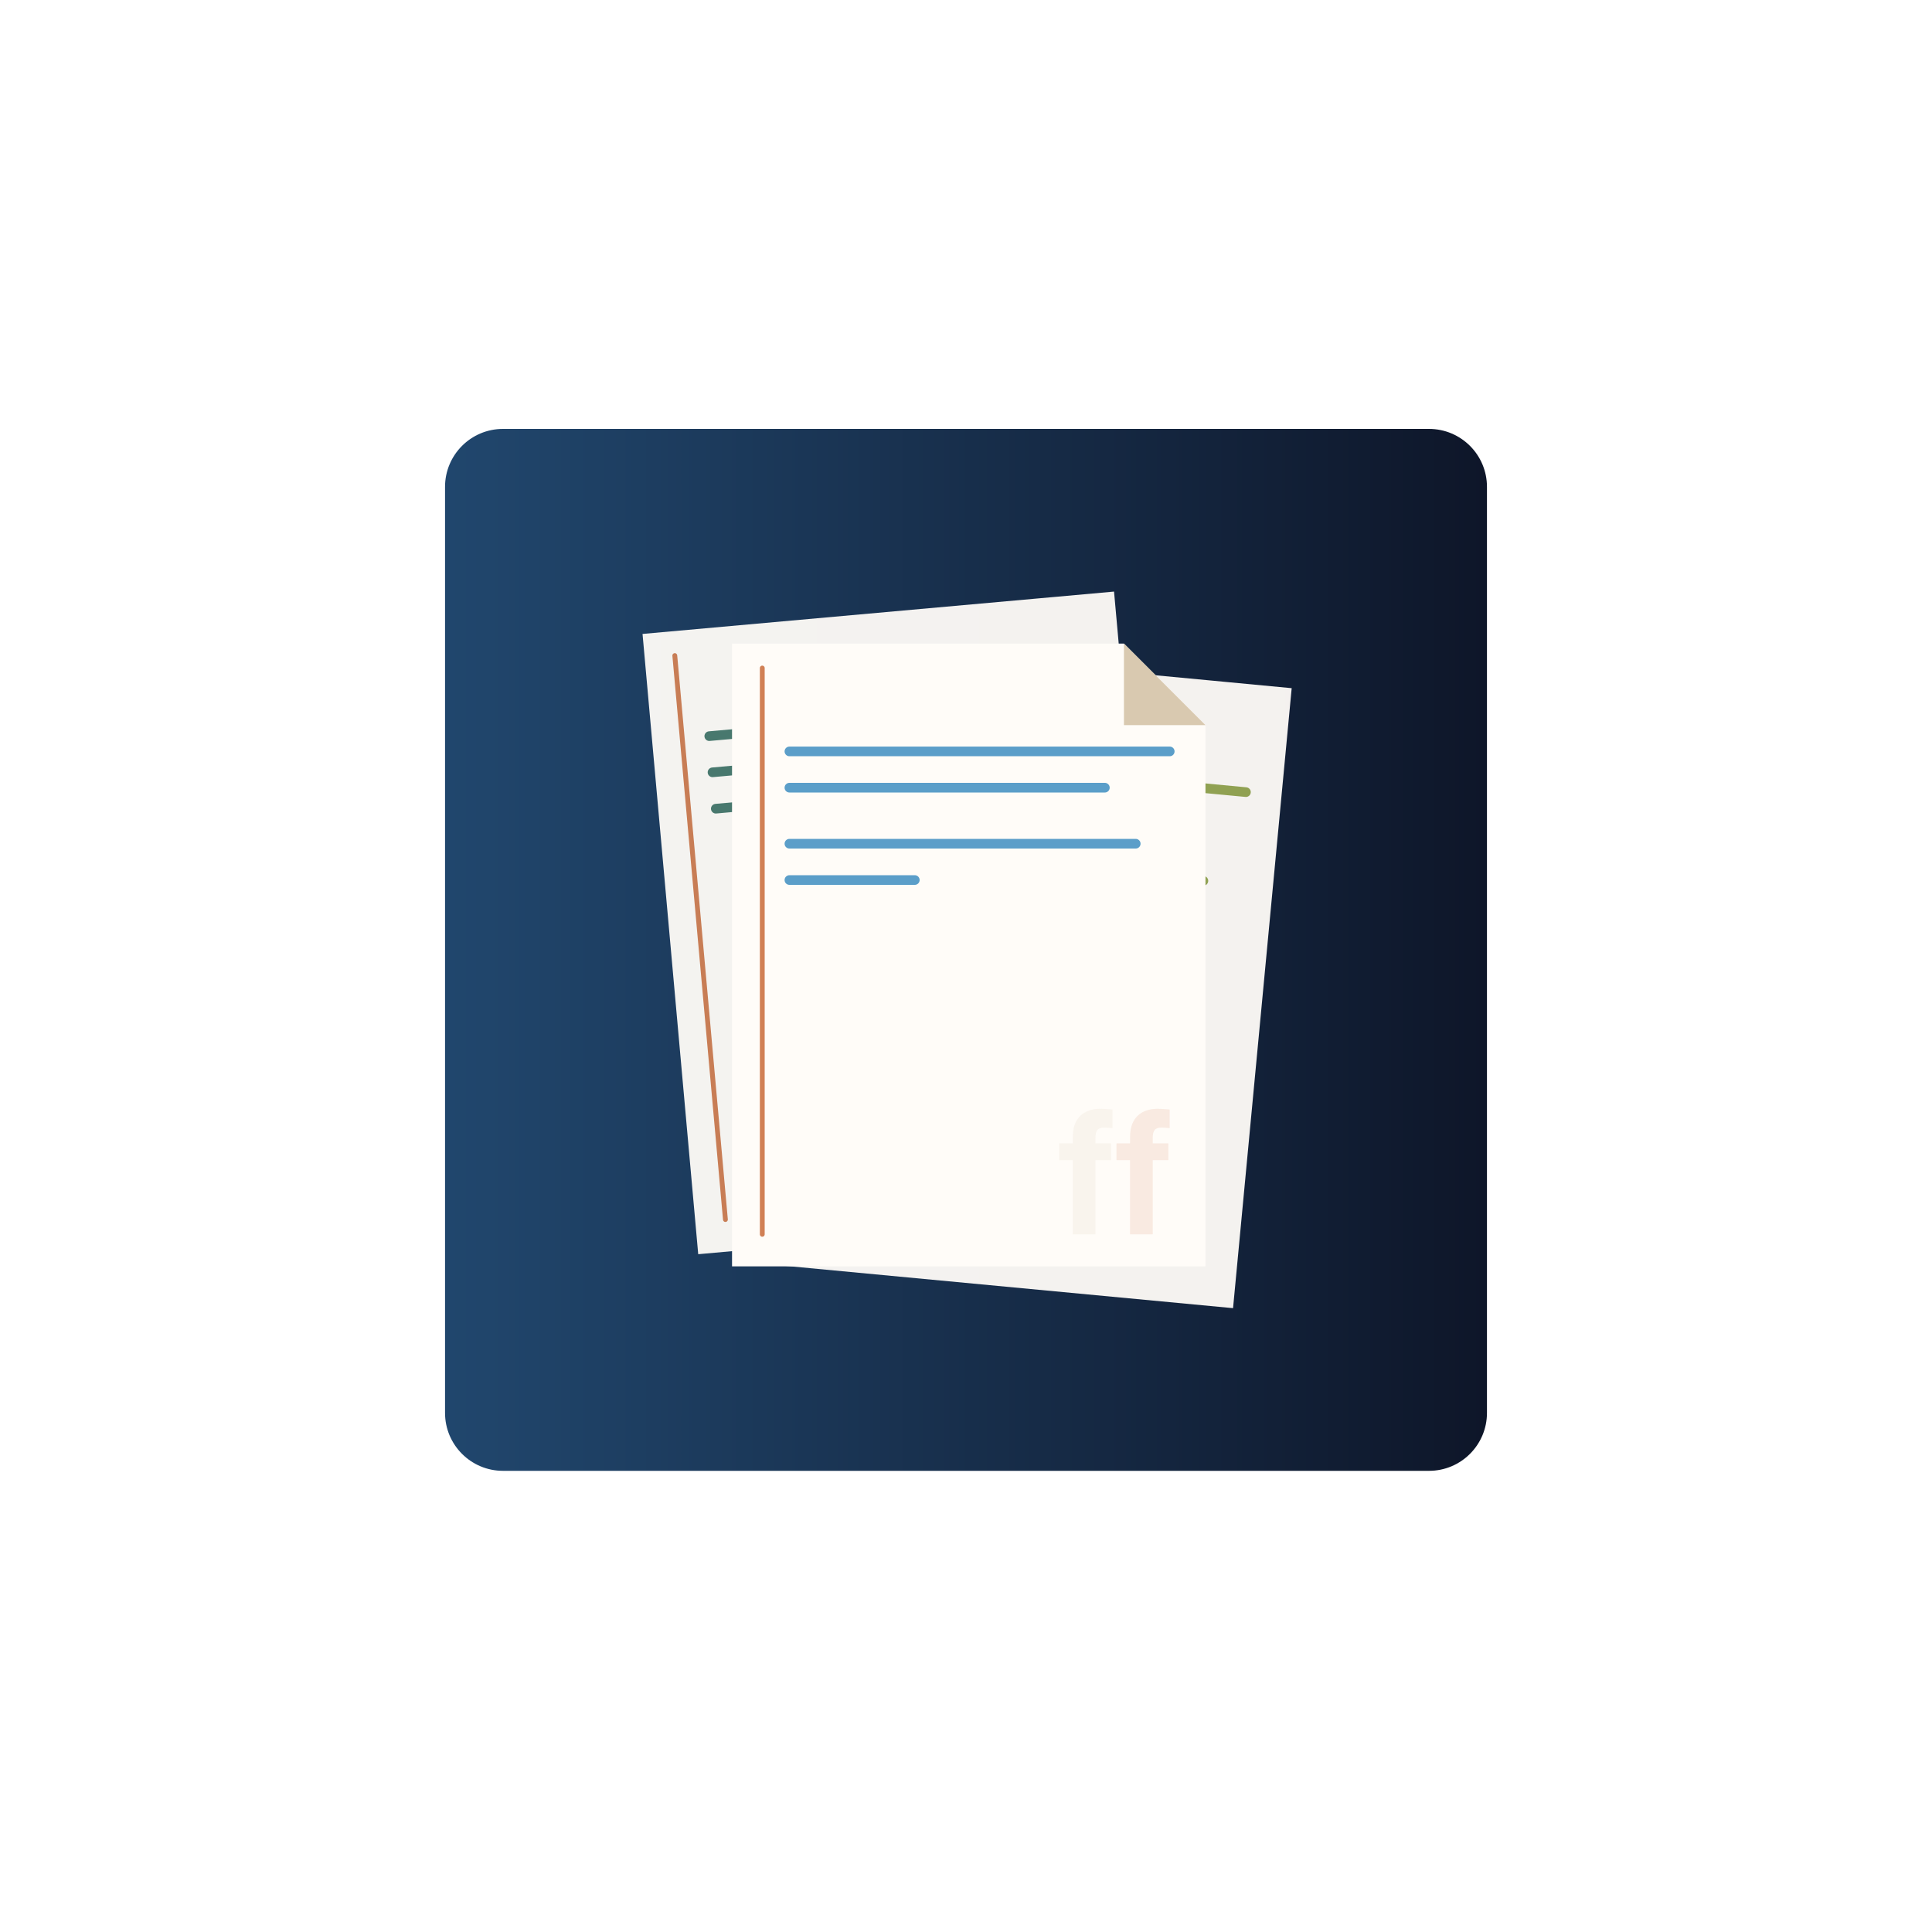
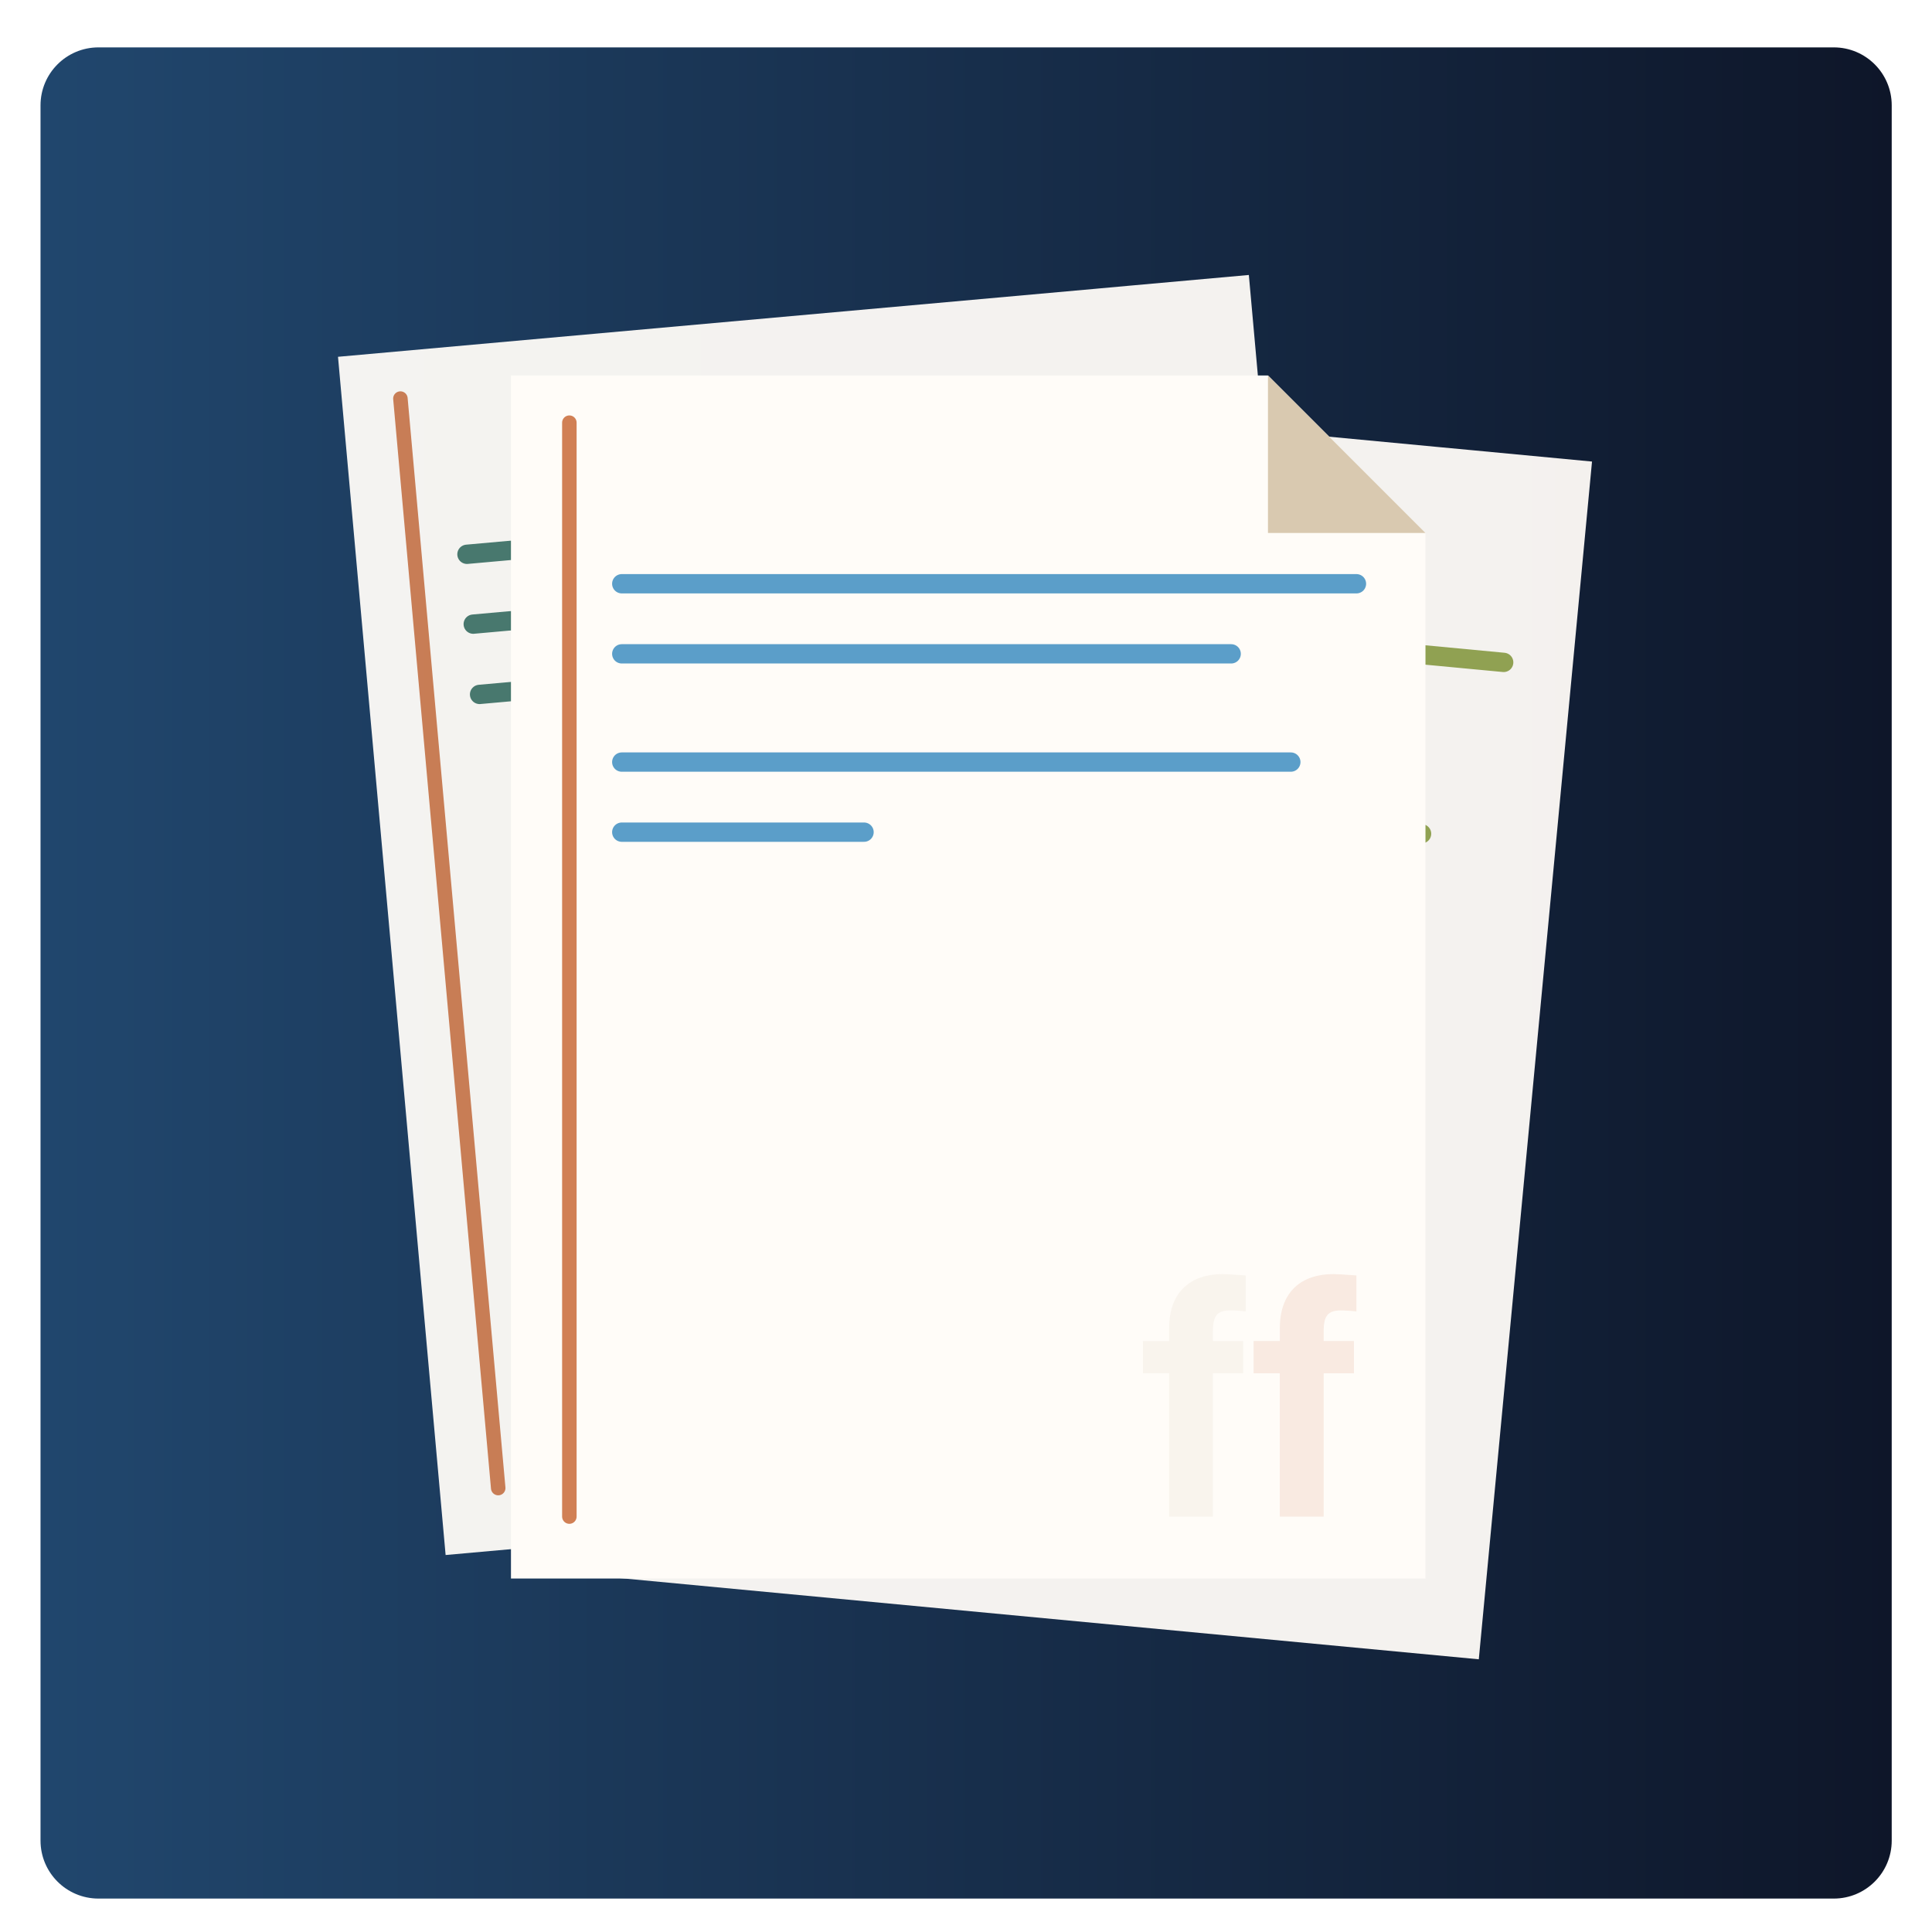
<svg xmlns="http://www.w3.org/2000/svg" viewBox="0 0 400 400">
  <defs>
-     <linearGradient id="b" x1="92.14" y1="196.66" x2="307.86" y2="196.66" gradientUnits="userSpaceOnUse">
+     <linearGradient id="b" x1="8.39" y1="201.44" x2="391.66" y2="201.44" gradientUnits="userSpaceOnUse">
      <stop offset="0" stop-color="#20466d" />
      <stop offset=".04" stop-color="#20456b" />
      <stop offset="1" stop-color="#0e1629" />
    </linearGradient>
  </defs>
  <g id="a" data-name="Backgrounds">
-     <rect x="92.14" y="88.8" width="215.72" height="215.72" rx="12" ry="12" fill="url(#b)" />
+     <rect x="8.39" y="9.81" width="383.27" height="383.27" rx="12" ry="12" fill="url(#b)" />
  </g>
  <g id="c" data-name="Microfiction Master">
    <g opacity=".95">
-       <polygon points="242.18 250.9 144.56 259.67 133.03 131.25 214.32 123.95 217.68 123.65 230.65 122.48 242.18 250.9" fill="#fffcf8" />
-       <line x1="139.71" y1="135.73" x2="150.19" y2="252.49" fill="none" stroke="#d18055" stroke-linecap="round" stroke-miterlimit="10" />
-       <line x1="146.85" y1="152.41" x2="225.27" y2="145.37" fill="none" stroke="#4b7b6f" stroke-linecap="round" stroke-miterlimit="10" stroke-width="2" />
-       <line x1="147.52" y1="159.9" x2="212.57" y2="154.06" fill="none" stroke="#4b7b6f" stroke-linecap="round" stroke-miterlimit="10" stroke-width="2" />
-       <line x1="148.2" y1="167.43" x2="219.61" y2="161.02" fill="none" stroke="#4b7b6f" stroke-linecap="round" stroke-miterlimit="10" stroke-width="2" />
+       <polygon points="280.84 305.02 92.26 321.95 69.98 73.87 227.02 59.77 233.51 59.18 258.56 56.93 280.84 305.02" fill="#fffcf8" />
+       <line x1="82.9" y1="82.52" x2="103.15" y2="308.09" fill="none" stroke="#d18055" stroke-linecap="round" stroke-miterlimit="10" stroke-width="3" />
+       <line x1="96.68" y1="114.76" x2="248.18" y2="101.16" fill="none" stroke="#4b7b6f" stroke-linecap="round" stroke-miterlimit="10" stroke-width="4" />
+       <line x1="97.98" y1="129.22" x2="223.64" y2="117.94" fill="none" stroke="#4b7b6f" stroke-linecap="round" stroke-miterlimit="10" stroke-width="4" />
+       <line x1="99.29" y1="143.77" x2="237.25" y2="131.39" fill="none" stroke="#4b7b6f" stroke-linecap="round" stroke-miterlimit="10" stroke-width="4" />
    </g>
    <g opacity=".95">
-       <polygon points="255.29 270.84 157.71 261.62 169.85 133.25 251.1 140.93 254.46 141.25 267.43 142.48 255.29 270.84" fill="#fffcf8" />
-       <line x1="175.6" y1="138.88" x2="164.57" y2="255.59" fill="none" stroke="#d18055" stroke-linecap="round" stroke-miterlimit="10" />
-       <line x1="179.57" y1="156.59" x2="257.96" y2="164" fill="none" stroke="#96a753" stroke-linecap="round" stroke-miterlimit="10" stroke-width="2" />
-       <line x1="178.86" y1="164.07" x2="243.88" y2="170.22" fill="none" stroke="#96a753" stroke-linecap="round" stroke-miterlimit="10" stroke-width="2" />
-       <line x1="177.77" y1="175.62" x2="249.15" y2="182.37" fill="none" stroke="#96a753" stroke-linecap="round" stroke-miterlimit="10" stroke-width="2" />
+       <polygon points="306.17 343.54 117.67 325.72 141.12 77.74 298.08 92.58 304.58 93.19 329.61 95.56 306.17 343.54" fill="#fffcf8" />
+       <line x1="152.23" y1="88.61" x2="130.91" y2="314.08" fill="none" stroke="#d18055" stroke-linecap="round" stroke-miterlimit="10" stroke-width="3" />
+       <line x1="159.89" y1="122.82" x2="311.32" y2="137.14" fill="none" stroke="#96a753" stroke-linecap="round" stroke-miterlimit="10" stroke-width="4" />
+       <line x1="158.52" y1="137.27" x2="284.13" y2="149.15" fill="none" stroke="#96a753" stroke-linecap="round" stroke-miterlimit="10" stroke-width="4" />
+       <line x1="156.41" y1="159.58" x2="294.32" y2="172.62" fill="none" stroke="#96a753" stroke-linecap="round" stroke-miterlimit="10" stroke-width="4" />
    </g>
    <g>
-       <polyline points="249.58 150.13 249.58 262.19 151.56 262.19 151.56 133.25 232.7 133.25" fill="#fffcf8" />
-       <line x1="157.82" y1="138.31" x2="157.82" y2="255.55" fill="none" stroke="#d18055" stroke-linecap="round" stroke-miterlimit="10" />
-       <line x1="163.44" y1="155.57" x2="242.18" y2="155.57" fill="none" stroke="#5b9ec9" stroke-linecap="round" stroke-miterlimit="10" stroke-width="2" />
-       <line x1="163.44" y1="163.08" x2="228.75" y2="163.08" fill="none" stroke="#5b9ec9" stroke-linecap="round" stroke-miterlimit="10" stroke-width="2" />
-       <line x1="163.44" y1="174.68" x2="235.14" y2="174.68" fill="none" stroke="#5b9ec9" stroke-linecap="round" stroke-miterlimit="10" stroke-width="2" />
-       <line x1="163.44" y1="182.2" x2="189.4" y2="182.2" fill="none" stroke="#5b9ec9" stroke-linecap="round" stroke-miterlimit="10" stroke-width="2" />
-       <path d="M222.11,240.19h-2.81s0-3.46,0-3.46h2.81s0-1.38,0-1.38c0-3.93,2.35-5.79,5.72-5.79.33,0,1.09.04,2.48.15v3.86c-.6-.07-1.19-.11-1.69-.11-1.36,0-1.82.58-1.82,2.18v1.09s3.24,0,3.24,0v3.46s-3.24,0-3.24,0v15.36s-4.7,0-4.7,0v-15.36Z" fill="#d9c9b0" opacity=".15" />
-       <path d="M233.97,240.19h-2.81s0-3.46,0-3.46h2.81s0-1.38,0-1.38c0-3.93,2.35-5.79,5.72-5.79.33,0,1.09.04,2.48.15v3.86c-.6-.07-1.19-.11-1.69-.11-1.36,0-1.82.58-1.82,2.18v1.09s3.24,0,3.24,0v3.46s-3.24,0-3.24,0v15.36s-4.7,0-4.7,0v-15.36Z" fill="#d4845b" opacity=".15" />
+       <polyline points="295.13 110.35 295.13 326.82 105.79 326.82 105.79 77.74 262.52 77.74" fill="#fffcf8" />
+       <line x1="117.88" y1="87.51" x2="117.88" y2="313.99" fill="none" stroke="#d18055" stroke-linecap="round" stroke-miterlimit="10" stroke-width="3" />
+       <line x1="128.73" y1="120.86" x2="280.84" y2="120.86" fill="none" stroke="#5b9ec9" stroke-linecap="round" stroke-miterlimit="10" stroke-width="4" />
+       <line x1="128.73" y1="135.37" x2="254.9" y2="135.37" fill="none" stroke="#5b9ec9" stroke-linecap="round" stroke-miterlimit="10" stroke-width="4" />
+       <line x1="128.73" y1="157.78" x2="267.25" y2="157.78" fill="none" stroke="#5b9ec9" stroke-linecap="round" stroke-miterlimit="10" stroke-width="4" />
+       <line x1="128.73" y1="172.29" x2="178.89" y2="172.29" fill="none" stroke="#5b9ec9" stroke-linecap="round" stroke-miterlimit="10" stroke-width="4" />
+       <path d="M242.06,284.32h-5.43s0-6.68,0-6.68h5.43s0-2.67,0-2.67c0-7.59,4.54-11.18,11.06-11.18.64,0,2.11.07,4.79.28v7.45c-1.15-.14-2.3-.21-3.26-.21-2.62,0-3.52,1.13-3.52,4.22v2.11s6.26,0,6.26,0v6.68s-6.26,0-6.26,0v29.67s-9.08,0-9.08,0v-29.67Z" fill="#d9c9b0" opacity=".15" />
+       <path d="M264.98,284.32h-5.43s0-6.68,0-6.68h5.43s0-2.67,0-2.67c0-7.59,4.54-11.18,11.06-11.18.64,0,2.11.07,4.79.28v7.45c-1.15-.14-2.3-.21-3.26-.21-2.62,0-3.52,1.13-3.52,4.22v2.11s6.26,0,6.26,0v6.68s-6.26,0-6.26,0v29.67s-9.08,0-9.08,0v-29.67Z" fill="#d4845b" opacity=".15" />
    </g>
-     <polygon points="249.58 150.13 232.7 150.13 232.7 133.25 249.58 150.13" fill="#d9c9b0" />
+     <polygon points="295.13 110.35 262.52 110.35 262.52 77.74 295.13 110.35" fill="#d9c9b0" />
  </g>
</svg>
